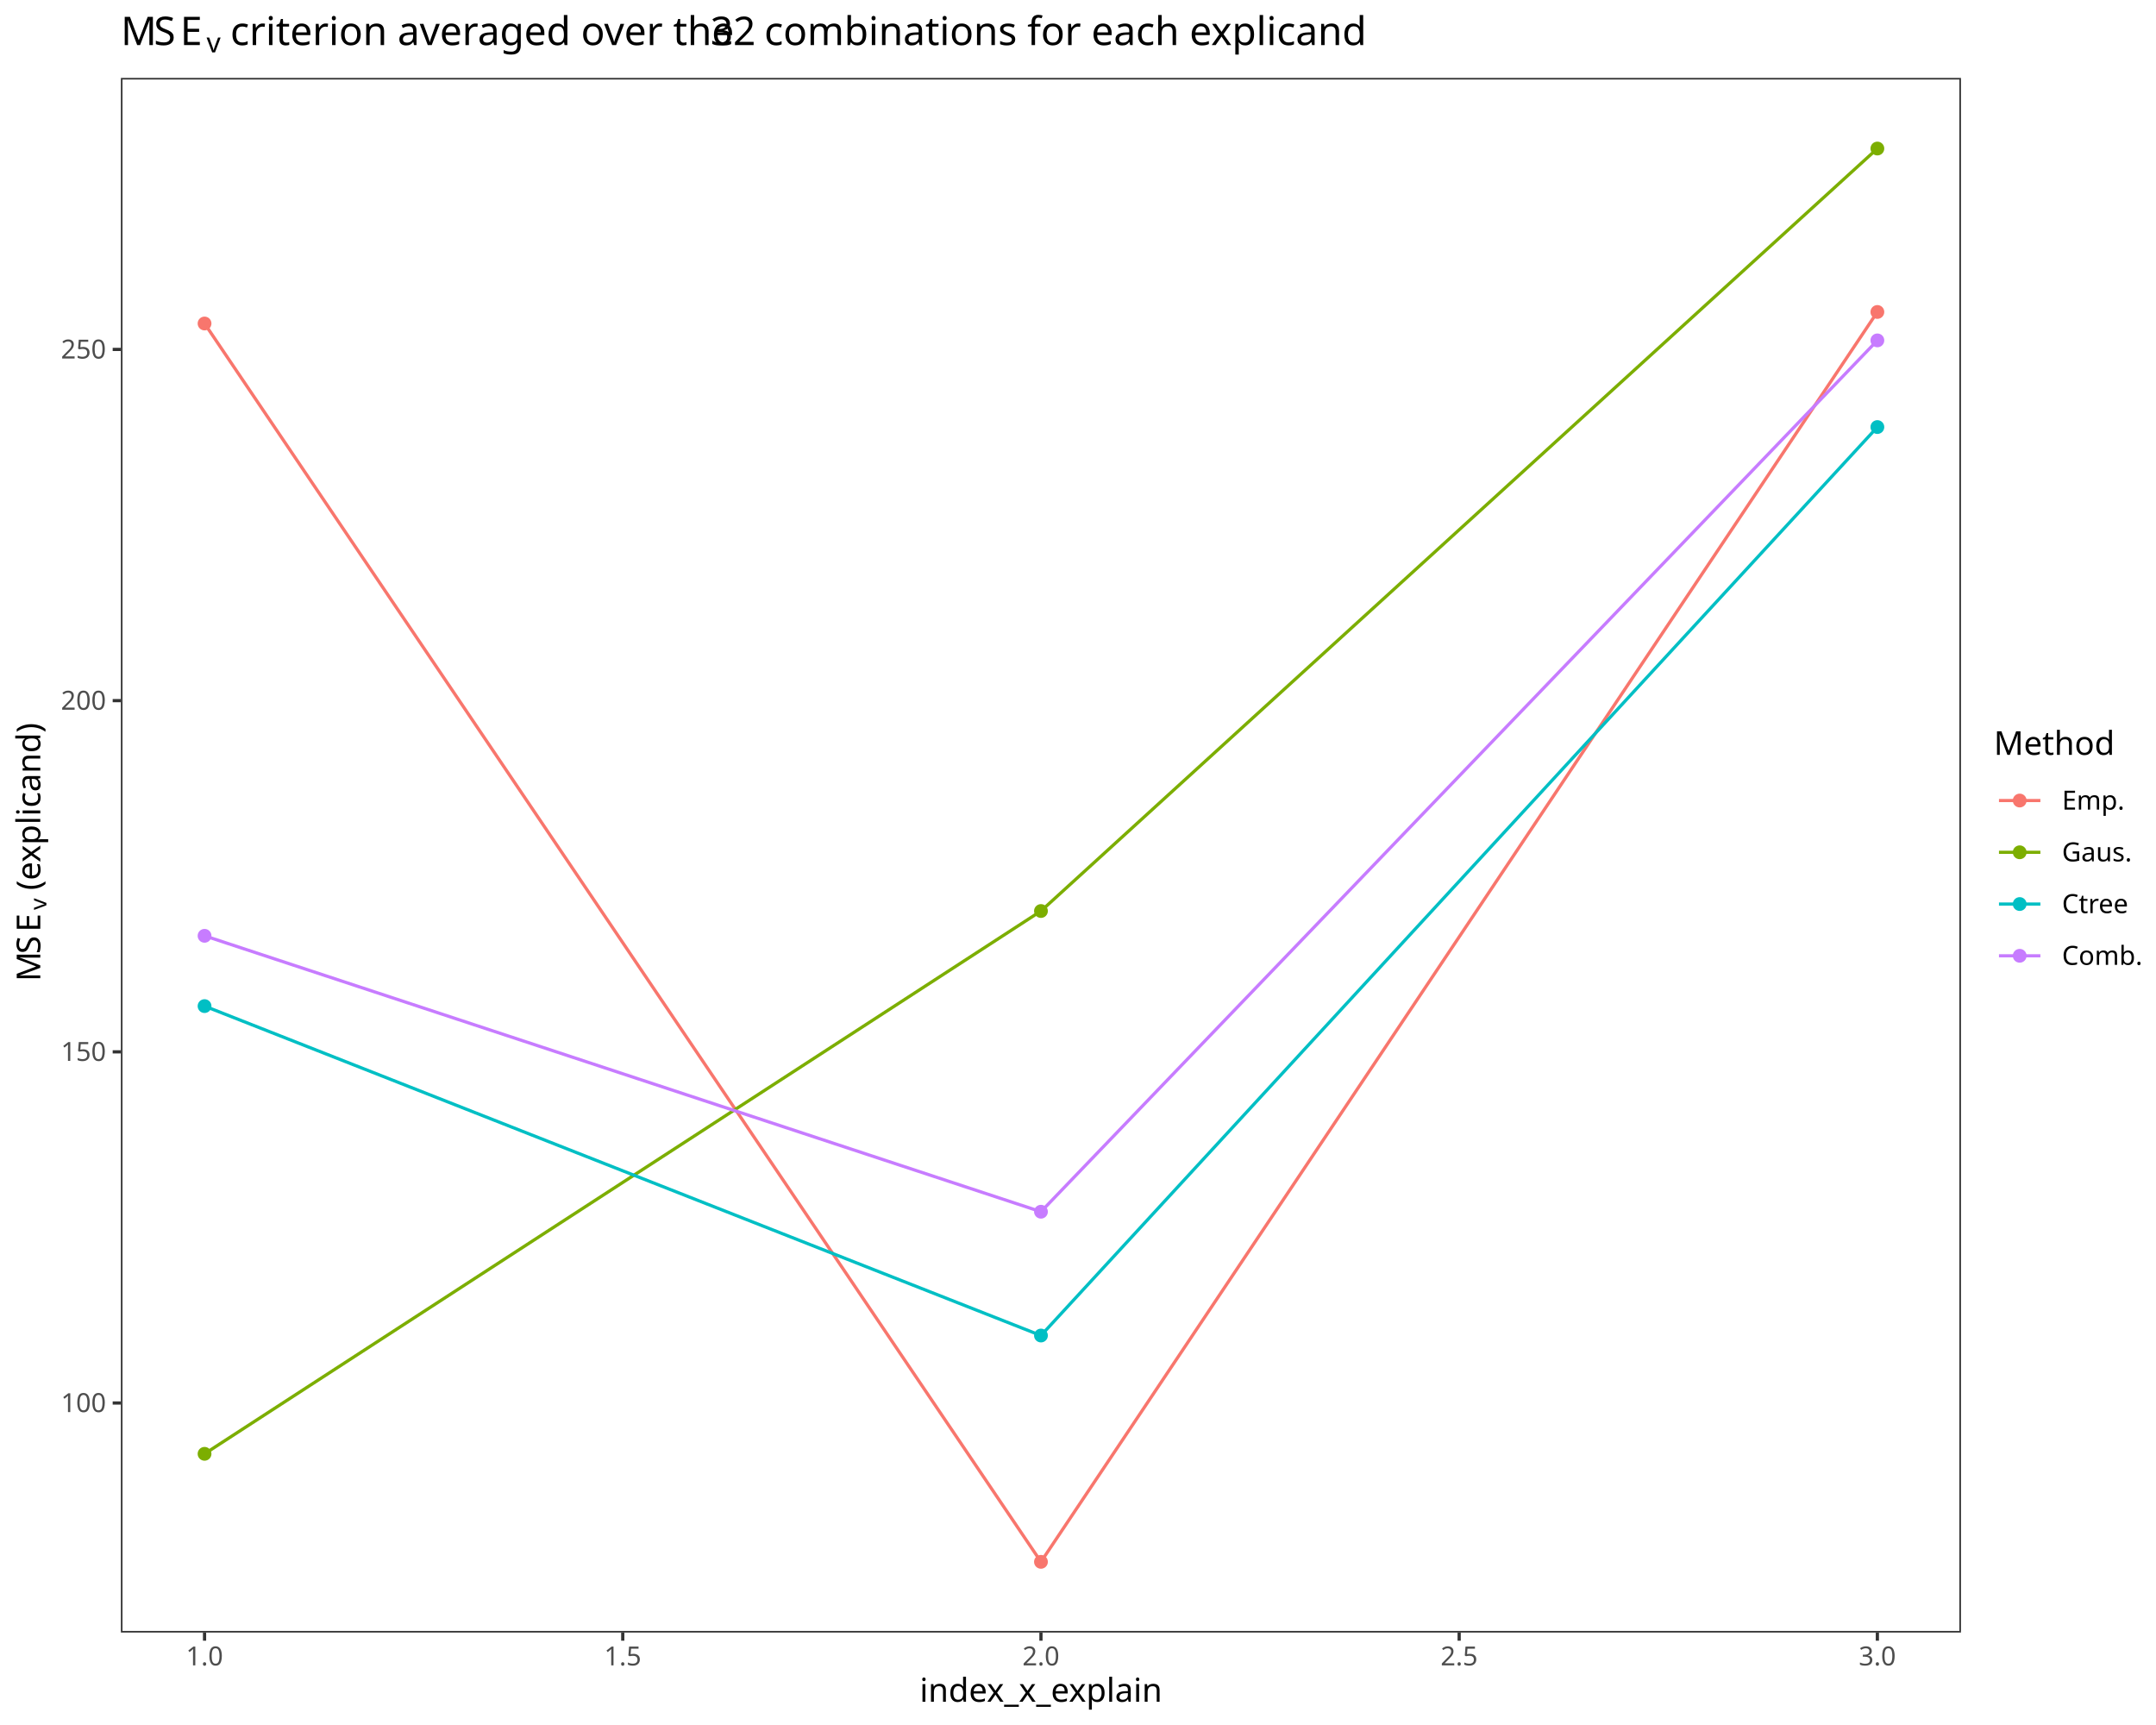
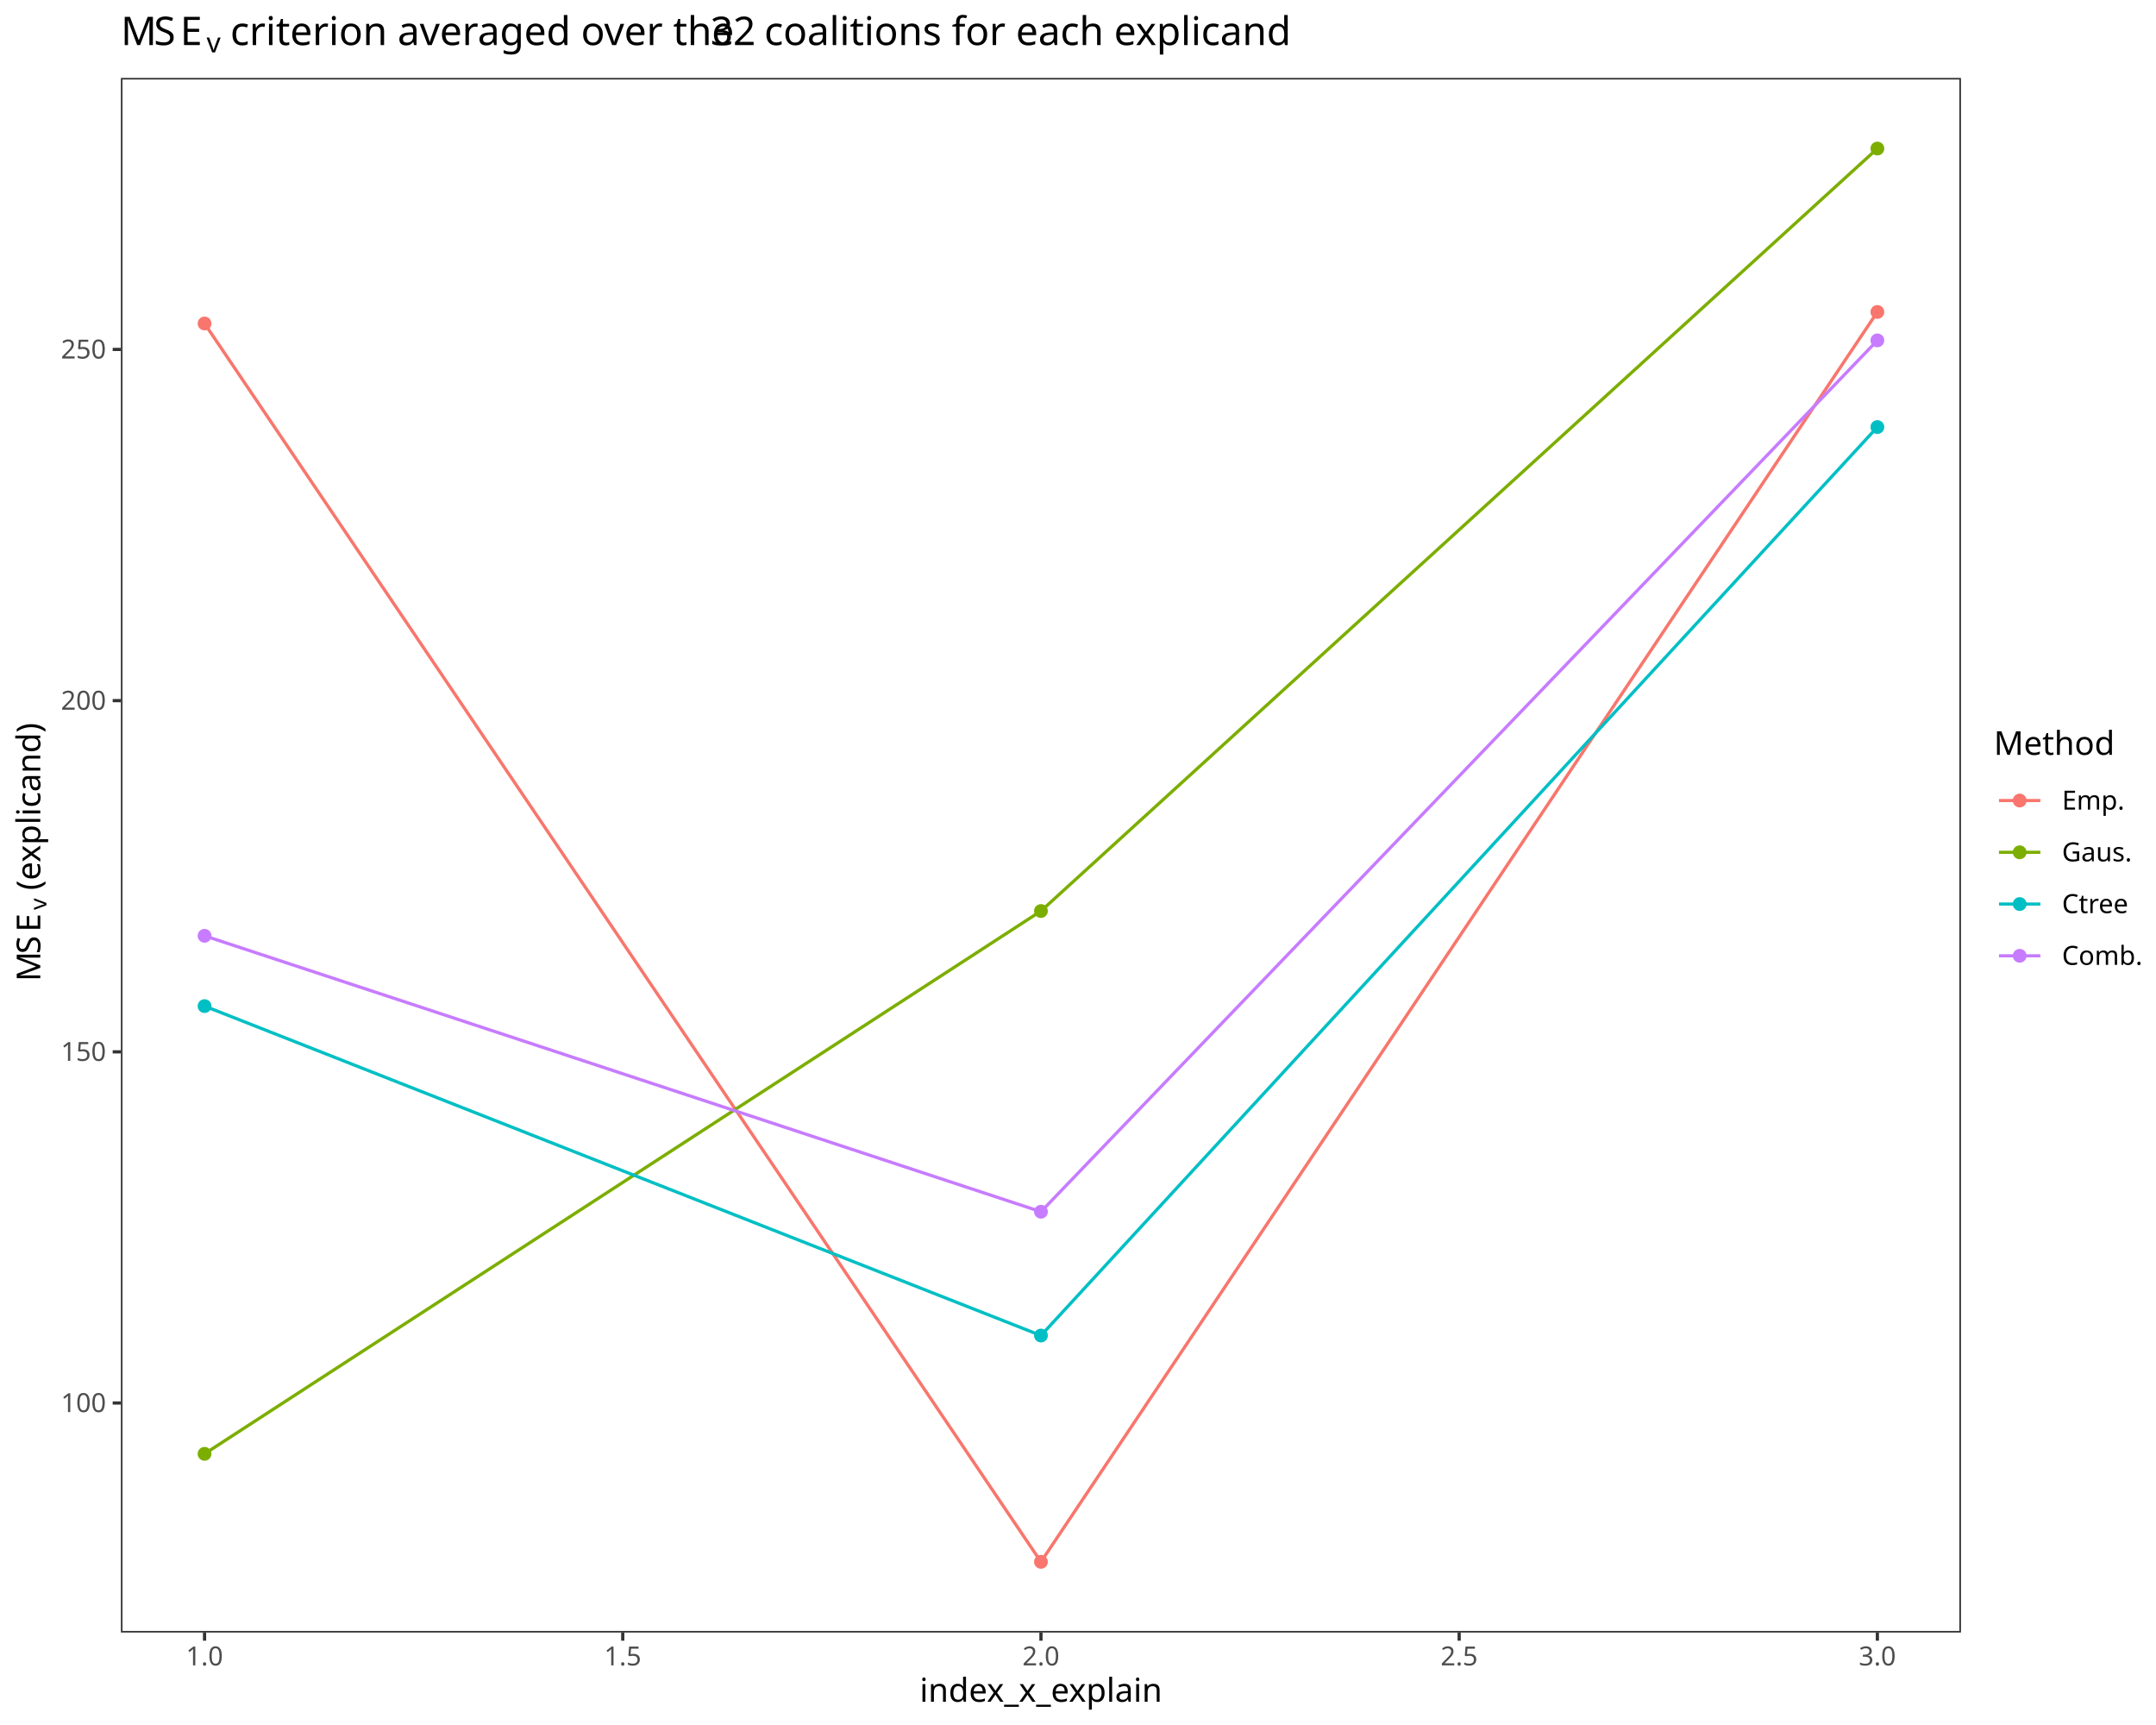
<svg xmlns="http://www.w3.org/2000/svg" class="svglite" data-engine-version="2.0" width="720.00pt" height="576.00pt" viewBox="0 0 720.00 576.00">
  <defs>
    <style type="text/css">
    .svglite line, .svglite polyline, .svglite polygon, .svglite path, .svglite rect, .svglite circle {
      fill: none;
      stroke: #000000;
      stroke-linecap: round;
      stroke-linejoin: round;
      stroke-miterlimit: 10.00;
    }
  </style>
  </defs>
  <rect width="100%" height="100%" style="stroke: none; fill: #FFFFFF;" />
  <defs>
    <clipPath id="cpMC4wMHw3MjAuMDB8MC4wMHw1NzYuMDA=">
      <rect x="0.00" y="0.00" width="720.00" height="576.00" />
    </clipPath>
  </defs>
  <g clip-path="url(#cpMC4wMHw3MjAuMDB8MC4wMHw1NzYuMDA=)">
    <rect x="0.00" y="0.00" width="720.00" height="576.00" style="stroke-width: 1.07; stroke: #FFFFFF; fill: #FFFFFF;" />
  </g>
  <defs>
    <clipPath id="cpNDAuMzd8NjU0Ljg4fDI2LjAxfDU0NS4xMQ==">
      <rect x="40.37" y="26.01" width="614.50" height="519.11" />
    </clipPath>
  </defs>
  <g clip-path="url(#cpNDAuMzd8NjU0Ljg4fDI2LjAxfDU0NS4xMQ==)">
    <rect x="40.37" y="26.01" width="614.50" height="519.11" style="stroke-width: 1.07; stroke: none; fill: #FFFFFF;" />
    <circle cx="68.31" cy="108.02" r="1.95" style="stroke-width: 0.71; stroke: #F8766D; fill: #F8766D;" />
    <circle cx="347.63" cy="521.52" r="1.95" style="stroke-width: 0.71; stroke: #F8766D; fill: #F8766D;" />
    <circle cx="626.95" cy="104.17" r="1.95" style="stroke-width: 0.71; stroke: #F8766D; fill: #F8766D;" />
    <circle cx="68.31" cy="485.45" r="1.95" style="stroke-width: 0.71; stroke: #7CAE00; fill: #7CAE00;" />
    <circle cx="347.63" cy="304.20" r="1.95" style="stroke-width: 0.71; stroke: #7CAE00; fill: #7CAE00;" />
    <circle cx="626.95" cy="49.60" r="1.95" style="stroke-width: 0.71; stroke: #7CAE00; fill: #7CAE00;" />
    <circle cx="68.31" cy="335.95" r="1.95" style="stroke-width: 0.71; stroke: #00BFC4; fill: #00BFC4;" />
    <circle cx="347.63" cy="445.95" r="1.95" style="stroke-width: 0.71; stroke: #00BFC4; fill: #00BFC4;" />
    <circle cx="626.95" cy="142.60" r="1.95" style="stroke-width: 0.71; stroke: #00BFC4; fill: #00BFC4;" />
    <circle cx="68.31" cy="312.48" r="1.95" style="stroke-width: 0.71; stroke: #C77CFF; fill: #C77CFF;" />
    <circle cx="347.63" cy="404.61" r="1.95" style="stroke-width: 0.71; stroke: #C77CFF; fill: #C77CFF;" />
    <circle cx="626.95" cy="113.66" r="1.95" style="stroke-width: 0.71; stroke: #C77CFF; fill: #C77CFF;" />
    <polyline points="68.31,108.02 347.63,521.52 626.95,104.17 " style="stroke-width: 1.07; stroke: #F8766D; stroke-linecap: butt;" />
    <polyline points="68.31,485.45 347.63,304.20 626.95,49.60 " style="stroke-width: 1.07; stroke: #7CAE00; stroke-linecap: butt;" />
    <polyline points="68.31,335.95 347.63,445.95 626.95,142.60 " style="stroke-width: 1.07; stroke: #00BFC4; stroke-linecap: butt;" />
    <polyline points="68.31,312.48 347.63,404.61 626.95,113.66 " style="stroke-width: 1.07; stroke: #C77CFF; stroke-linecap: butt;" />
    <rect x="40.37" y="26.01" width="614.50" height="519.11" style="stroke-width: 1.07; stroke: #333333;" />
  </g>
  <g clip-path="url(#cpMC4wMHw3MjAuMDB8MC4wMHw1NzYuMDA=)">
    <text x="35.44" y="471.51" text-anchor="end" style="font-size: 8.80px; fill: #4D4D4D; font-family: sans;" textLength="14.68px" lengthAdjust="spacingAndGlyphs">100</text>
    <text x="35.44" y="354.24" text-anchor="end" style="font-size: 8.80px; fill: #4D4D4D; font-family: sans;" textLength="14.68px" lengthAdjust="spacingAndGlyphs">150</text>
    <text x="35.44" y="236.98" text-anchor="end" style="font-size: 8.80px; fill: #4D4D4D; font-family: sans;" textLength="14.68px" lengthAdjust="spacingAndGlyphs">200</text>
    <text x="35.44" y="119.71" text-anchor="end" style="font-size: 8.80px; fill: #4D4D4D; font-family: sans;" textLength="14.68px" lengthAdjust="spacingAndGlyphs">250</text>
    <polyline points="37.63,468.48 40.37,468.48 " style="stroke-width: 1.07; stroke: #333333; stroke-linecap: butt;" />
    <polyline points="37.63,351.22 40.37,351.22 " style="stroke-width: 1.07; stroke: #333333; stroke-linecap: butt;" />
    <polyline points="37.63,233.95 40.37,233.95 " style="stroke-width: 1.07; stroke: #333333; stroke-linecap: butt;" />
    <polyline points="37.63,116.68 40.37,116.68 " style="stroke-width: 1.07; stroke: #333333; stroke-linecap: butt;" />
    <polyline points="68.31,547.85 68.31,545.11 " style="stroke-width: 1.07; stroke: #333333; stroke-linecap: butt;" />
    <polyline points="207.97,547.85 207.97,545.11 " style="stroke-width: 1.07; stroke: #333333; stroke-linecap: butt;" />
    <polyline points="347.63,547.85 347.63,545.11 " style="stroke-width: 1.07; stroke: #333333; stroke-linecap: butt;" />
    <polyline points="487.29,547.85 487.29,545.11 " style="stroke-width: 1.07; stroke: #333333; stroke-linecap: butt;" />
    <polyline points="626.95,547.85 626.95,545.11 " style="stroke-width: 1.07; stroke: #333333; stroke-linecap: butt;" />
    <text x="68.31" y="556.10" text-anchor="middle" style="font-size: 8.80px; fill: #4D4D4D; font-family: sans;" textLength="12.23px" lengthAdjust="spacingAndGlyphs">1.0</text>
    <text x="207.97" y="556.10" text-anchor="middle" style="font-size: 8.80px; fill: #4D4D4D; font-family: sans;" textLength="12.23px" lengthAdjust="spacingAndGlyphs">1.5</text>
    <text x="347.63" y="556.10" text-anchor="middle" style="font-size: 8.80px; fill: #4D4D4D; font-family: sans;" textLength="12.23px" lengthAdjust="spacingAndGlyphs">2.0</text>
    <text x="487.29" y="556.10" text-anchor="middle" style="font-size: 8.80px; fill: #4D4D4D; font-family: sans;" textLength="12.23px" lengthAdjust="spacingAndGlyphs">2.5</text>
    <text x="626.95" y="556.10" text-anchor="middle" style="font-size: 8.80px; fill: #4D4D4D; font-family: sans;" textLength="12.23px" lengthAdjust="spacingAndGlyphs">3.0</text>
    <text x="347.63" y="568.24" text-anchor="middle" style="font-size: 11.00px; font-family: sans;" textLength="78.90px" lengthAdjust="spacingAndGlyphs">index_x_explain</text>
    <text transform="translate(13.45,327.69) rotate(-90)" style="font-size: 11.00px; font-family: sans;" textLength="9.17px" lengthAdjust="spacingAndGlyphs">M</text>
    <text transform="translate(13.45,318.52) rotate(-90)" style="font-size: 11.00px; font-family: sans;" textLength="7.34px" lengthAdjust="spacingAndGlyphs">S</text>
    <text transform="translate(13.45,311.18) rotate(-90)" style="font-size: 11.00px; font-family: sans;" textLength="7.34px" lengthAdjust="spacingAndGlyphs">E</text>
    <text transform="translate(15.49,303.84) rotate(-90)" style="font-size: 7.70px; font-family: sans;" textLength="3.85px" lengthAdjust="spacingAndGlyphs">v</text>
    <text transform="translate(13.45,299.99) rotate(-90)" style="font-size: 11.00px; font-family: sans;" textLength="2.75px" lengthAdjust="spacingAndGlyphs"> </text>
    <text transform="translate(13.45,297.24) rotate(-90)" style="font-size: 11.00px; font-family: sans;" textLength="53.81px" lengthAdjust="spacingAndGlyphs">(explicand)</text>
    <rect x="665.84" y="243.33" width="48.68" height="84.45" style="stroke-width: 1.07; stroke: none; fill: #FFFFFF;" />
    <text x="665.84" y="252.05" style="font-size: 11.00px; font-family: sans;" textLength="36.70px" lengthAdjust="spacingAndGlyphs">Method</text>
    <rect x="665.84" y="258.67" width="17.28" height="17.28" style="stroke-width: 1.07; stroke: none; fill: #FFFFFF;" />
    <circle cx="674.48" cy="267.31" r="1.95" style="stroke-width: 0.71; stroke: #F8766D; fill: #F8766D;" />
    <line x1="667.56" y1="267.31" x2="681.39" y2="267.31" style="stroke-width: 1.07; stroke: #F8766D; stroke-linecap: butt;" />
    <rect x="665.84" y="275.95" width="17.28" height="17.28" style="stroke-width: 1.07; stroke: none; fill: #FFFFFF;" />
    <circle cx="674.48" cy="284.59" r="1.95" style="stroke-width: 0.71; stroke: #7CAE00; fill: #7CAE00;" />
    <line x1="667.56" y1="284.59" x2="681.39" y2="284.59" style="stroke-width: 1.07; stroke: #7CAE00; stroke-linecap: butt;" />
    <rect x="665.84" y="293.23" width="17.28" height="17.28" style="stroke-width: 1.07; stroke: none; fill: #FFFFFF;" />
    <circle cx="674.48" cy="301.87" r="1.95" style="stroke-width: 0.71; stroke: #00BFC4; fill: #00BFC4;" />
    <line x1="667.56" y1="301.87" x2="681.39" y2="301.87" style="stroke-width: 1.07; stroke: #00BFC4; stroke-linecap: butt;" />
    <rect x="665.84" y="310.51" width="17.28" height="17.28" style="stroke-width: 1.07; stroke: none; fill: #FFFFFF;" />
    <circle cx="674.48" cy="319.15" r="1.95" style="stroke-width: 0.71; stroke: #C77CFF; fill: #C77CFF;" />
    <line x1="667.56" y1="319.15" x2="681.39" y2="319.15" style="stroke-width: 1.07; stroke: #C77CFF; stroke-linecap: butt;" />
    <text x="688.60" y="270.33" style="font-size: 8.80px; font-family: sans;" textLength="20.54px" lengthAdjust="spacingAndGlyphs">Emp.</text>
    <text x="688.60" y="287.61" style="font-size: 8.80px; font-family: sans;" textLength="23.49px" lengthAdjust="spacingAndGlyphs">Gaus.</text>
    <text x="688.60" y="304.89" style="font-size: 8.80px; font-family: sans;" textLength="21.52px" lengthAdjust="spacingAndGlyphs">Ctree</text>
    <text x="688.60" y="322.17" style="font-size: 8.80px; font-family: sans;" textLength="25.92px" lengthAdjust="spacingAndGlyphs">Comb.</text>
    <text x="40.37" y="15.05" style="font-size: 13.20px; font-family: sans;" textLength="11.00px" lengthAdjust="spacingAndGlyphs">M</text>
    <text x="51.38" y="15.05" style="font-size: 13.20px; font-family: sans;" textLength="8.81px" lengthAdjust="spacingAndGlyphs">S</text>
    <text x="60.18" y="15.05" style="font-size: 13.20px; font-family: sans;" textLength="8.81px" lengthAdjust="spacingAndGlyphs">E</text>
    <text x="68.99" y="17.49" style="font-size: 9.24px; font-family: sans;" textLength="4.62px" lengthAdjust="spacingAndGlyphs">v</text>
    <text x="73.61" y="15.05" style="font-size: 13.20px; font-family: sans;" textLength="3.30px" lengthAdjust="spacingAndGlyphs"> </text>
    <text x="76.92" y="15.05" style="font-size: 13.20px; font-family: sans;" textLength="157.04px" lengthAdjust="spacingAndGlyphs">criterion averaged over the</text>
    <text x="233.95" y="15.05" style="font-size: 13.20px; font-family: sans;" textLength="3.30px" lengthAdjust="spacingAndGlyphs"> </text>
    <text x="237.26" y="15.05" style="font-size: 13.20px; font-family: sans;" textLength="14.68px" lengthAdjust="spacingAndGlyphs">32</text>
    <text x="251.94" y="15.05" style="font-size: 13.20px; font-family: sans;" textLength="3.30px" lengthAdjust="spacingAndGlyphs"> </text>
-     <text x="255.24" y="15.05" style="font-size: 13.20px; font-family: sans;" textLength="188.61px" lengthAdjust="spacingAndGlyphs">combinations for each explicand</text>
+     <text x="255.24" y="15.05" style="font-size: 13.20px; font-family: sans;" textLength="165.85px" lengthAdjust="spacingAndGlyphs">coalitions for each explicand</text>
  </g>
</svg>
